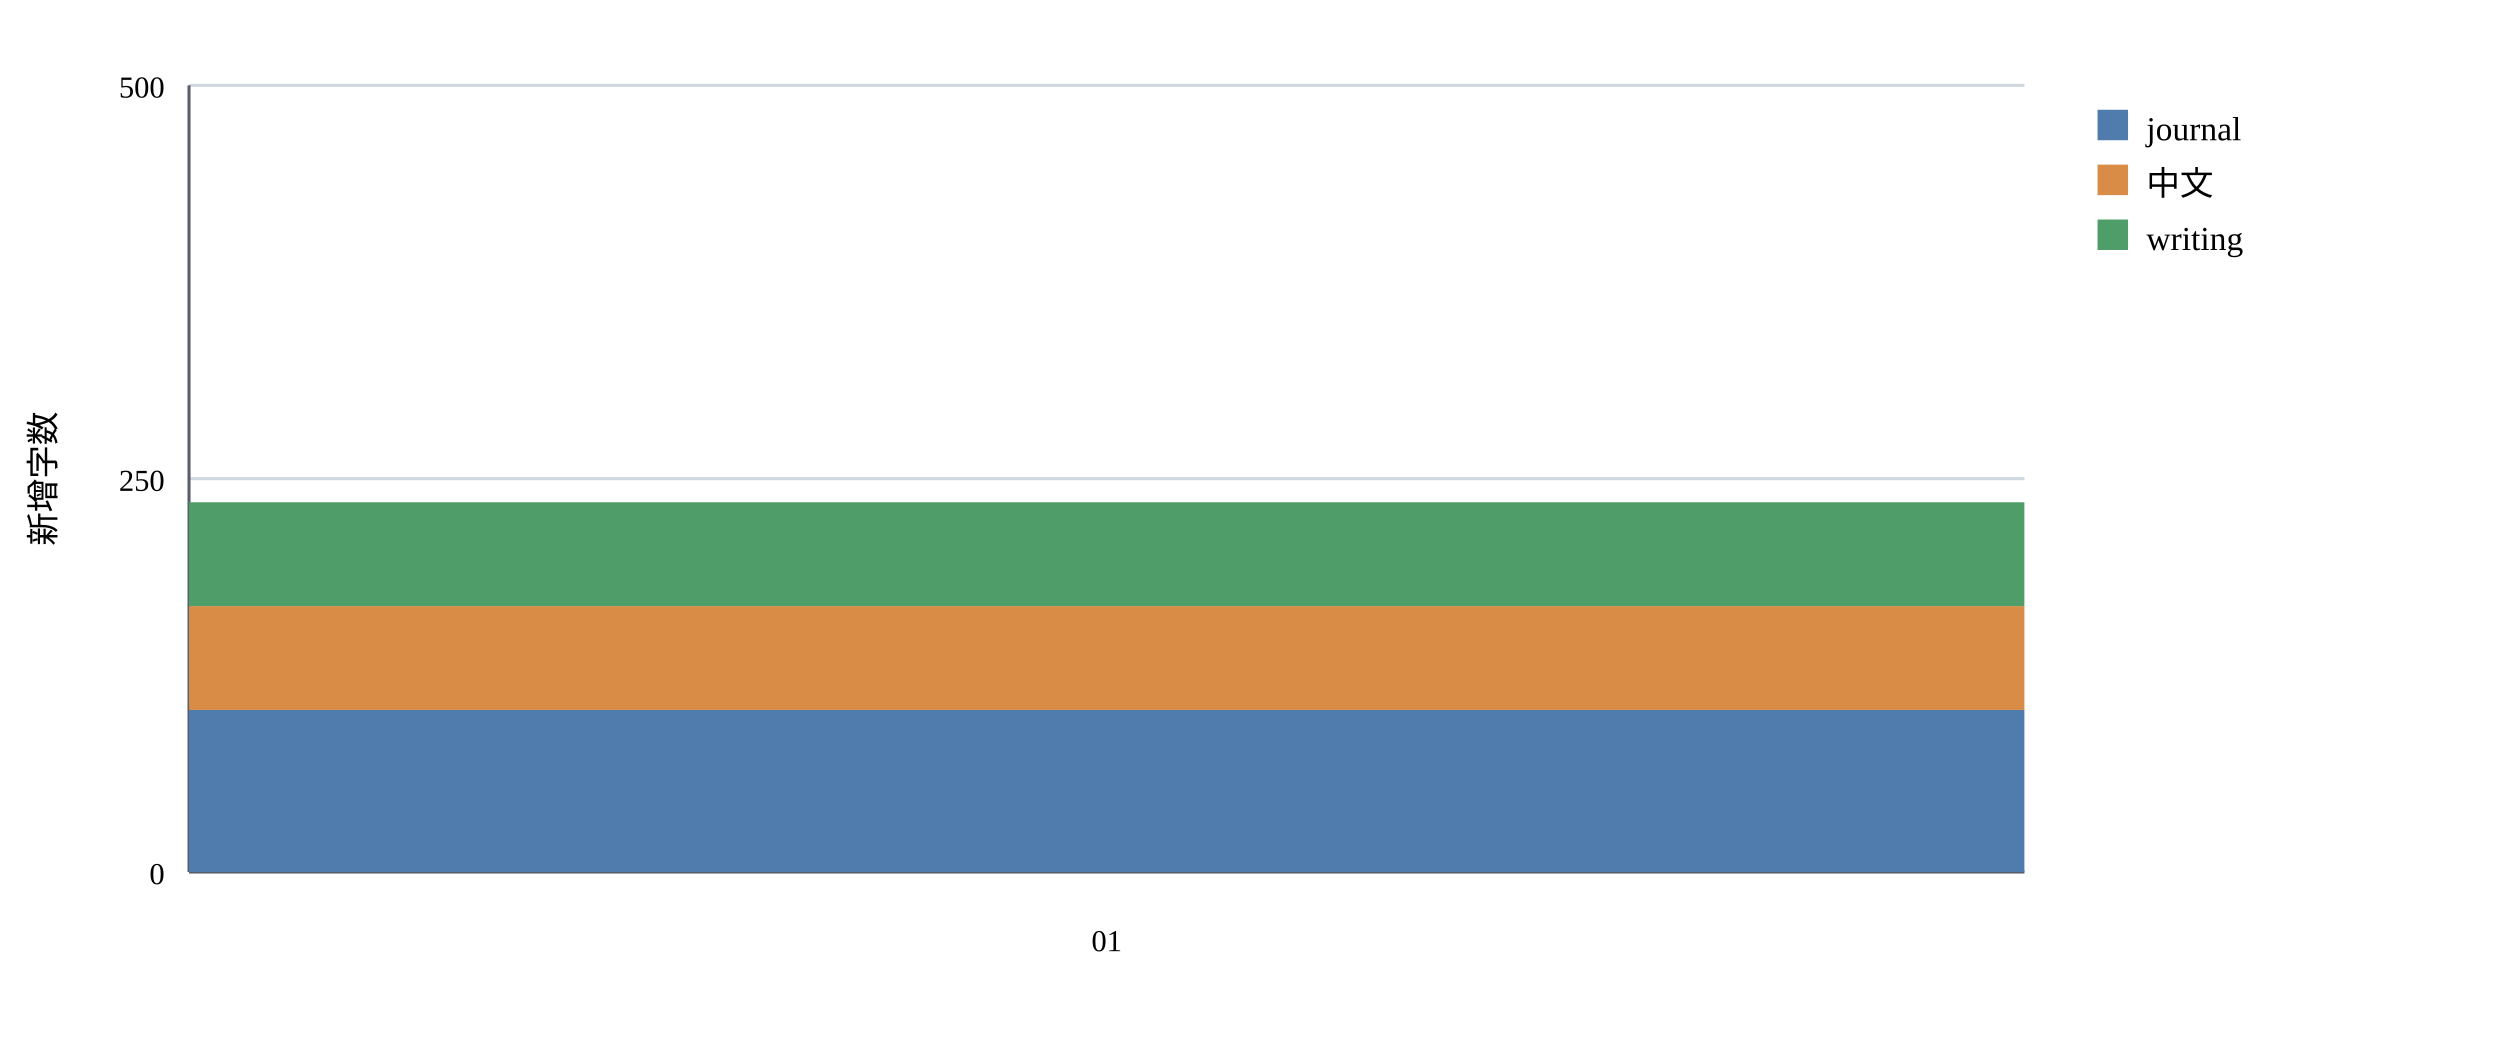
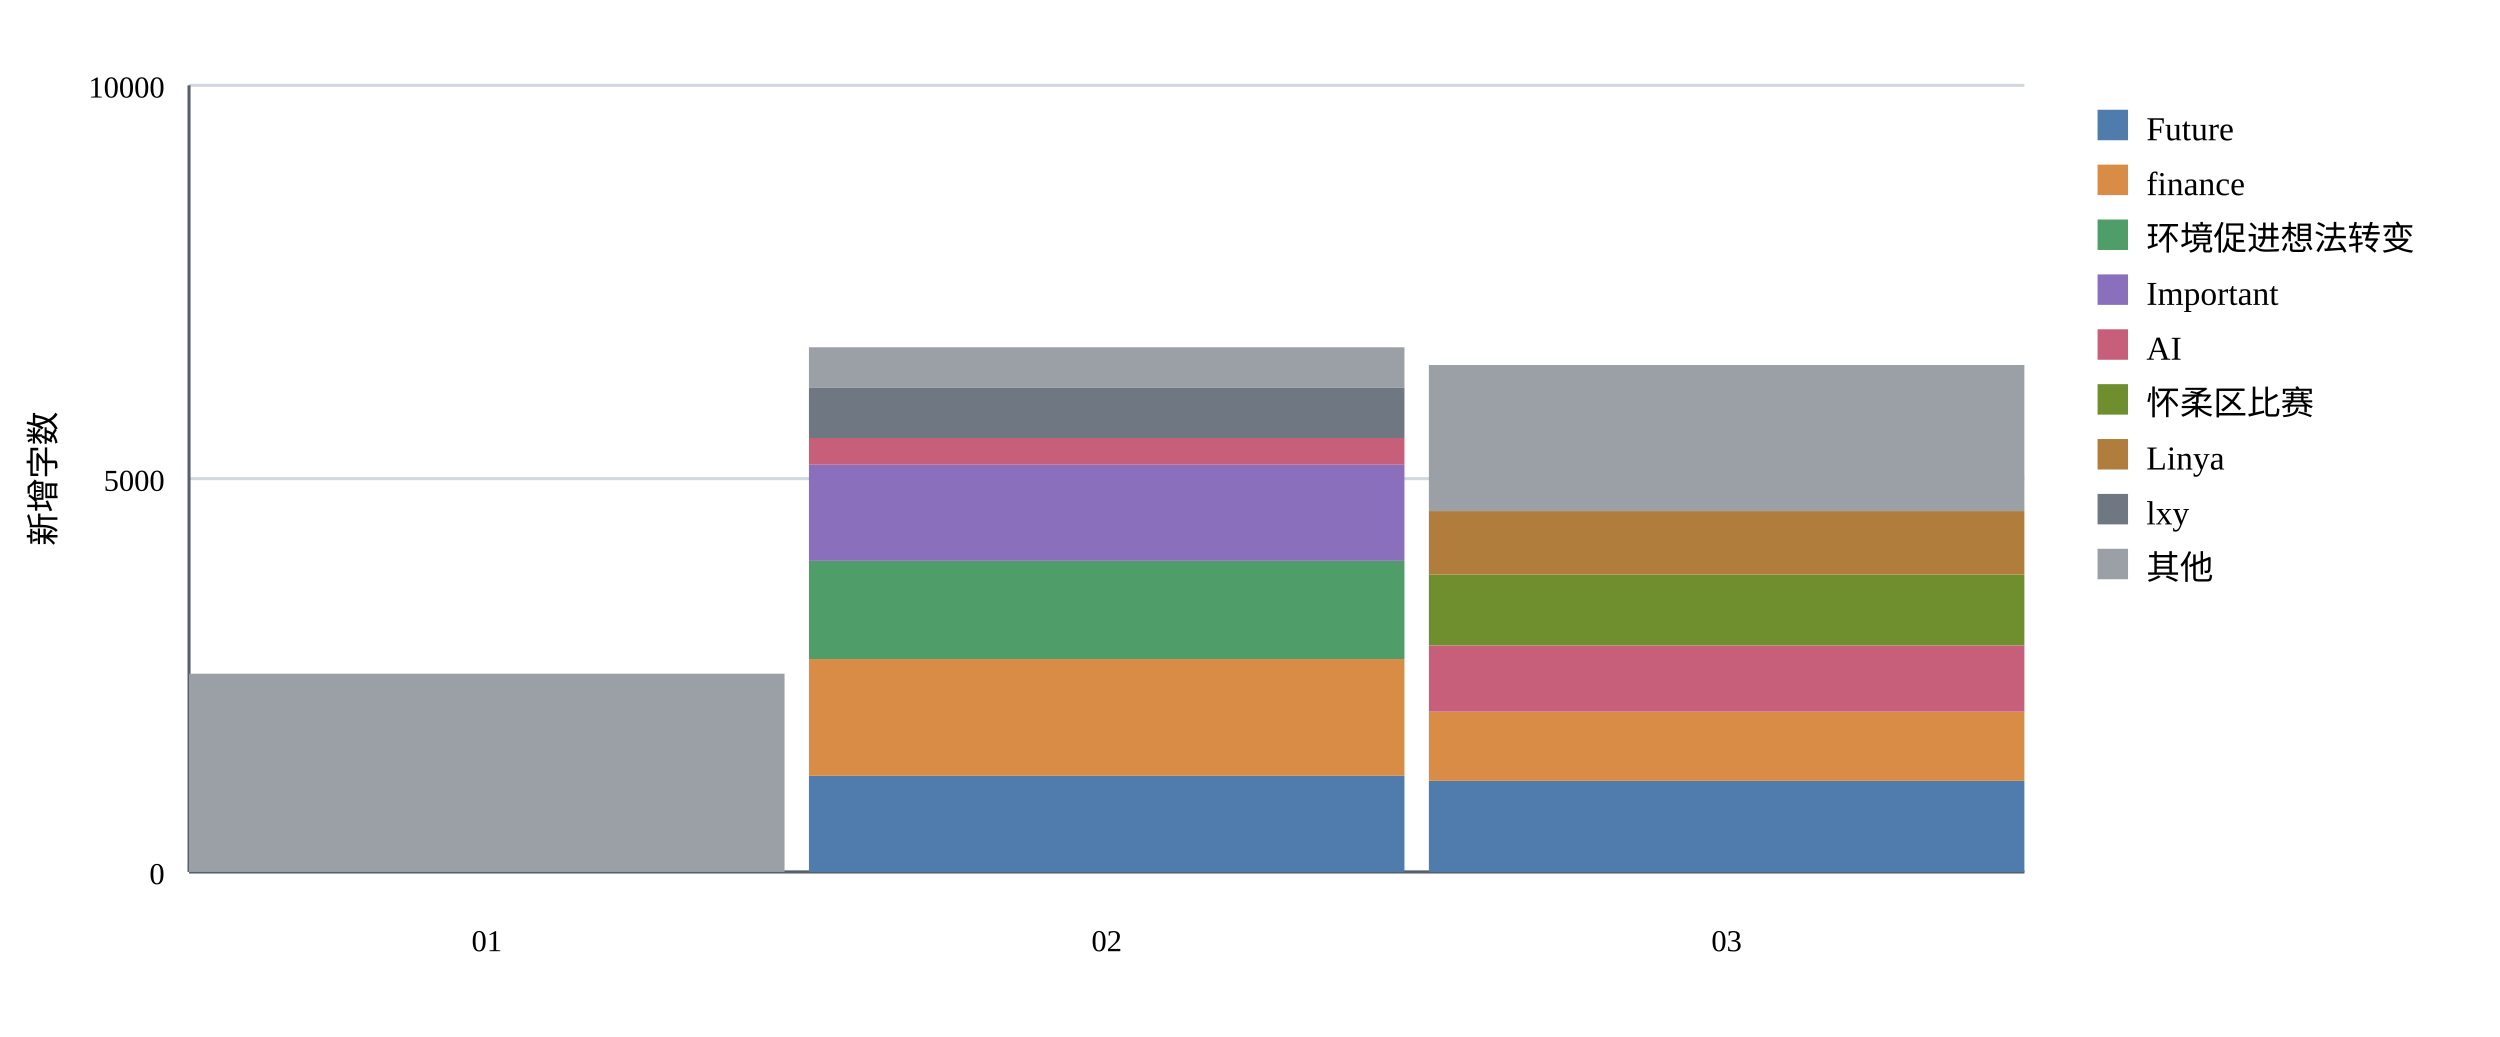
<svg xmlns="http://www.w3.org/2000/svg" class="annual-review-chart annual-review-topic-evolution" viewBox="0 0 820 340" width="100%" height="auto" role="img" aria-label="主题演化">
  <line x1="62" y1="286" x2="664" y2="286" stroke="#d0d7de" stroke-width="1" />
  <text x="54" y="290" font-size="10" text-anchor="end" fill="currentColor">0</text>
  <line x1="62" y1="157" x2="664" y2="157" stroke="#d0d7de" stroke-width="1" />
-   <text x="54" y="161" font-size="10" text-anchor="end" fill="currentColor">250</text>
+   <text x="54" y="161" font-size="10" text-anchor="end" fill="currentColor">5000</text>
  <line x1="62" y1="28" x2="664" y2="28" stroke="#d0d7de" stroke-width="1" />
-   <text x="54" y="32" font-size="10" text-anchor="end" fill="currentColor">500</text>
+   <text x="54" y="32" font-size="10" text-anchor="end" fill="currentColor">10000</text>
  <line x1="62" y1="28" x2="62" y2="286" stroke="#57606a" stroke-width="1" />
  <line x1="62" y1="286" x2="664" y2="286" stroke="#57606a" stroke-width="1" />
  <text x="18" y="157" font-size="11" text-anchor="middle" fill="currentColor" transform="rotate(-90 18 157)">新增字数</text>
-   <rect x="62" y="232.85" width="602" height="53.15" fill="#4f7cac" />
-   <rect x="62" y="198.80" width="602" height="34.06" fill="#d98c46" />
-   <rect x="62" y="164.74" width="602" height="34.06" fill="#4f9d69" />
-   <text x="363" y="312" font-size="10" text-anchor="middle" fill="currentColor">01</text>
+   <rect x="62" y="220.98" width="195.33" height="65.02" fill="#9aa0a6" />
+   <text x="159.67" y="312" font-size="10" text-anchor="middle" fill="currentColor">01</text>
+   <rect x="265.33" y="254.47" width="195.33" height="31.53" fill="#4f7cac" />
+   <rect x="265.33" y="216.16" width="195.33" height="38.31" fill="#d98c46" />
+   <rect x="265.33" y="183.96" width="195.33" height="32.20" fill="#4f9d69" />
+   <rect x="265.33" y="152.43" width="195.33" height="31.53" fill="#8a6fbd" />
+   <rect x="265.33" y="143.66" width="195.33" height="8.77" fill="#c75f7a" />
+   <rect x="265.33" y="127.07" width="195.33" height="16.59" fill="#6f7782" />
+   <rect x="265.33" y="113.91" width="195.33" height="13.16" fill="#9aa0a6" />
+   <text x="363.00" y="312" font-size="10" text-anchor="middle" fill="currentColor">02</text>
+   <rect x="468.67" y="256.12" width="195.33" height="29.88" fill="#4f7cac" />
+   <rect x="468.67" y="233.42" width="195.33" height="22.70" fill="#d98c46" />
+   <rect x="468.67" y="211.70" width="195.33" height="21.72" fill="#c75f7a" />
+   <rect x="468.67" y="188.50" width="195.33" height="23.19" fill="#6f8f2f" />
+   <rect x="468.67" y="167.63" width="195.33" height="20.87" fill="#b07d3c" />
+   <rect x="468.67" y="119.72" width="195.33" height="47.91" fill="#9aa0a6" />
+   <text x="566.33" y="312" font-size="10" text-anchor="middle" fill="currentColor">03</text>
  <rect x="688" y="36" width="10" height="10" fill="#4f7cac" />
-   <text x="704" y="46" font-size="11" fill="currentColor">journal</text>
+   <text x="704" y="46" font-size="11" fill="currentColor">Future</text>
  <rect x="688" y="54" width="10" height="10" fill="#d98c46" />
-   <text x="704" y="64" font-size="11" fill="currentColor">中文</text>
+   <text x="704" y="64" font-size="11" fill="currentColor">finance</text>
  <rect x="688" y="72" width="10" height="10" fill="#4f9d69" />
-   <text x="704" y="82" font-size="11" fill="currentColor">writing</text>
+   <text x="704" y="82" font-size="11" fill="currentColor">环境促进想法转变</text>
+   <rect x="688" y="90" width="10" height="10" fill="#8a6fbd" />
+   <text x="704" y="100" font-size="11" fill="currentColor">Important</text>
+   <rect x="688" y="108" width="10" height="10" fill="#c75f7a" />
+   <text x="704" y="118" font-size="11" fill="currentColor">AI</text>
+   <rect x="688" y="126" width="10" height="10" fill="#6f8f2f" />
+   <text x="704" y="136" font-size="11" fill="currentColor">怀柔区比赛</text>
+   <rect x="688" y="144" width="10" height="10" fill="#b07d3c" />
+   <text x="704" y="154" font-size="11" fill="currentColor">Linya</text>
+   <rect x="688" y="162" width="10" height="10" fill="#6f7782" />
+   <text x="704" y="172" font-size="11" fill="currentColor">lxy</text>
+   <rect x="688" y="180" width="10" height="10" fill="#9aa0a6" />
+   <text x="704" y="190" font-size="11" fill="currentColor">其他</text>
</svg>
